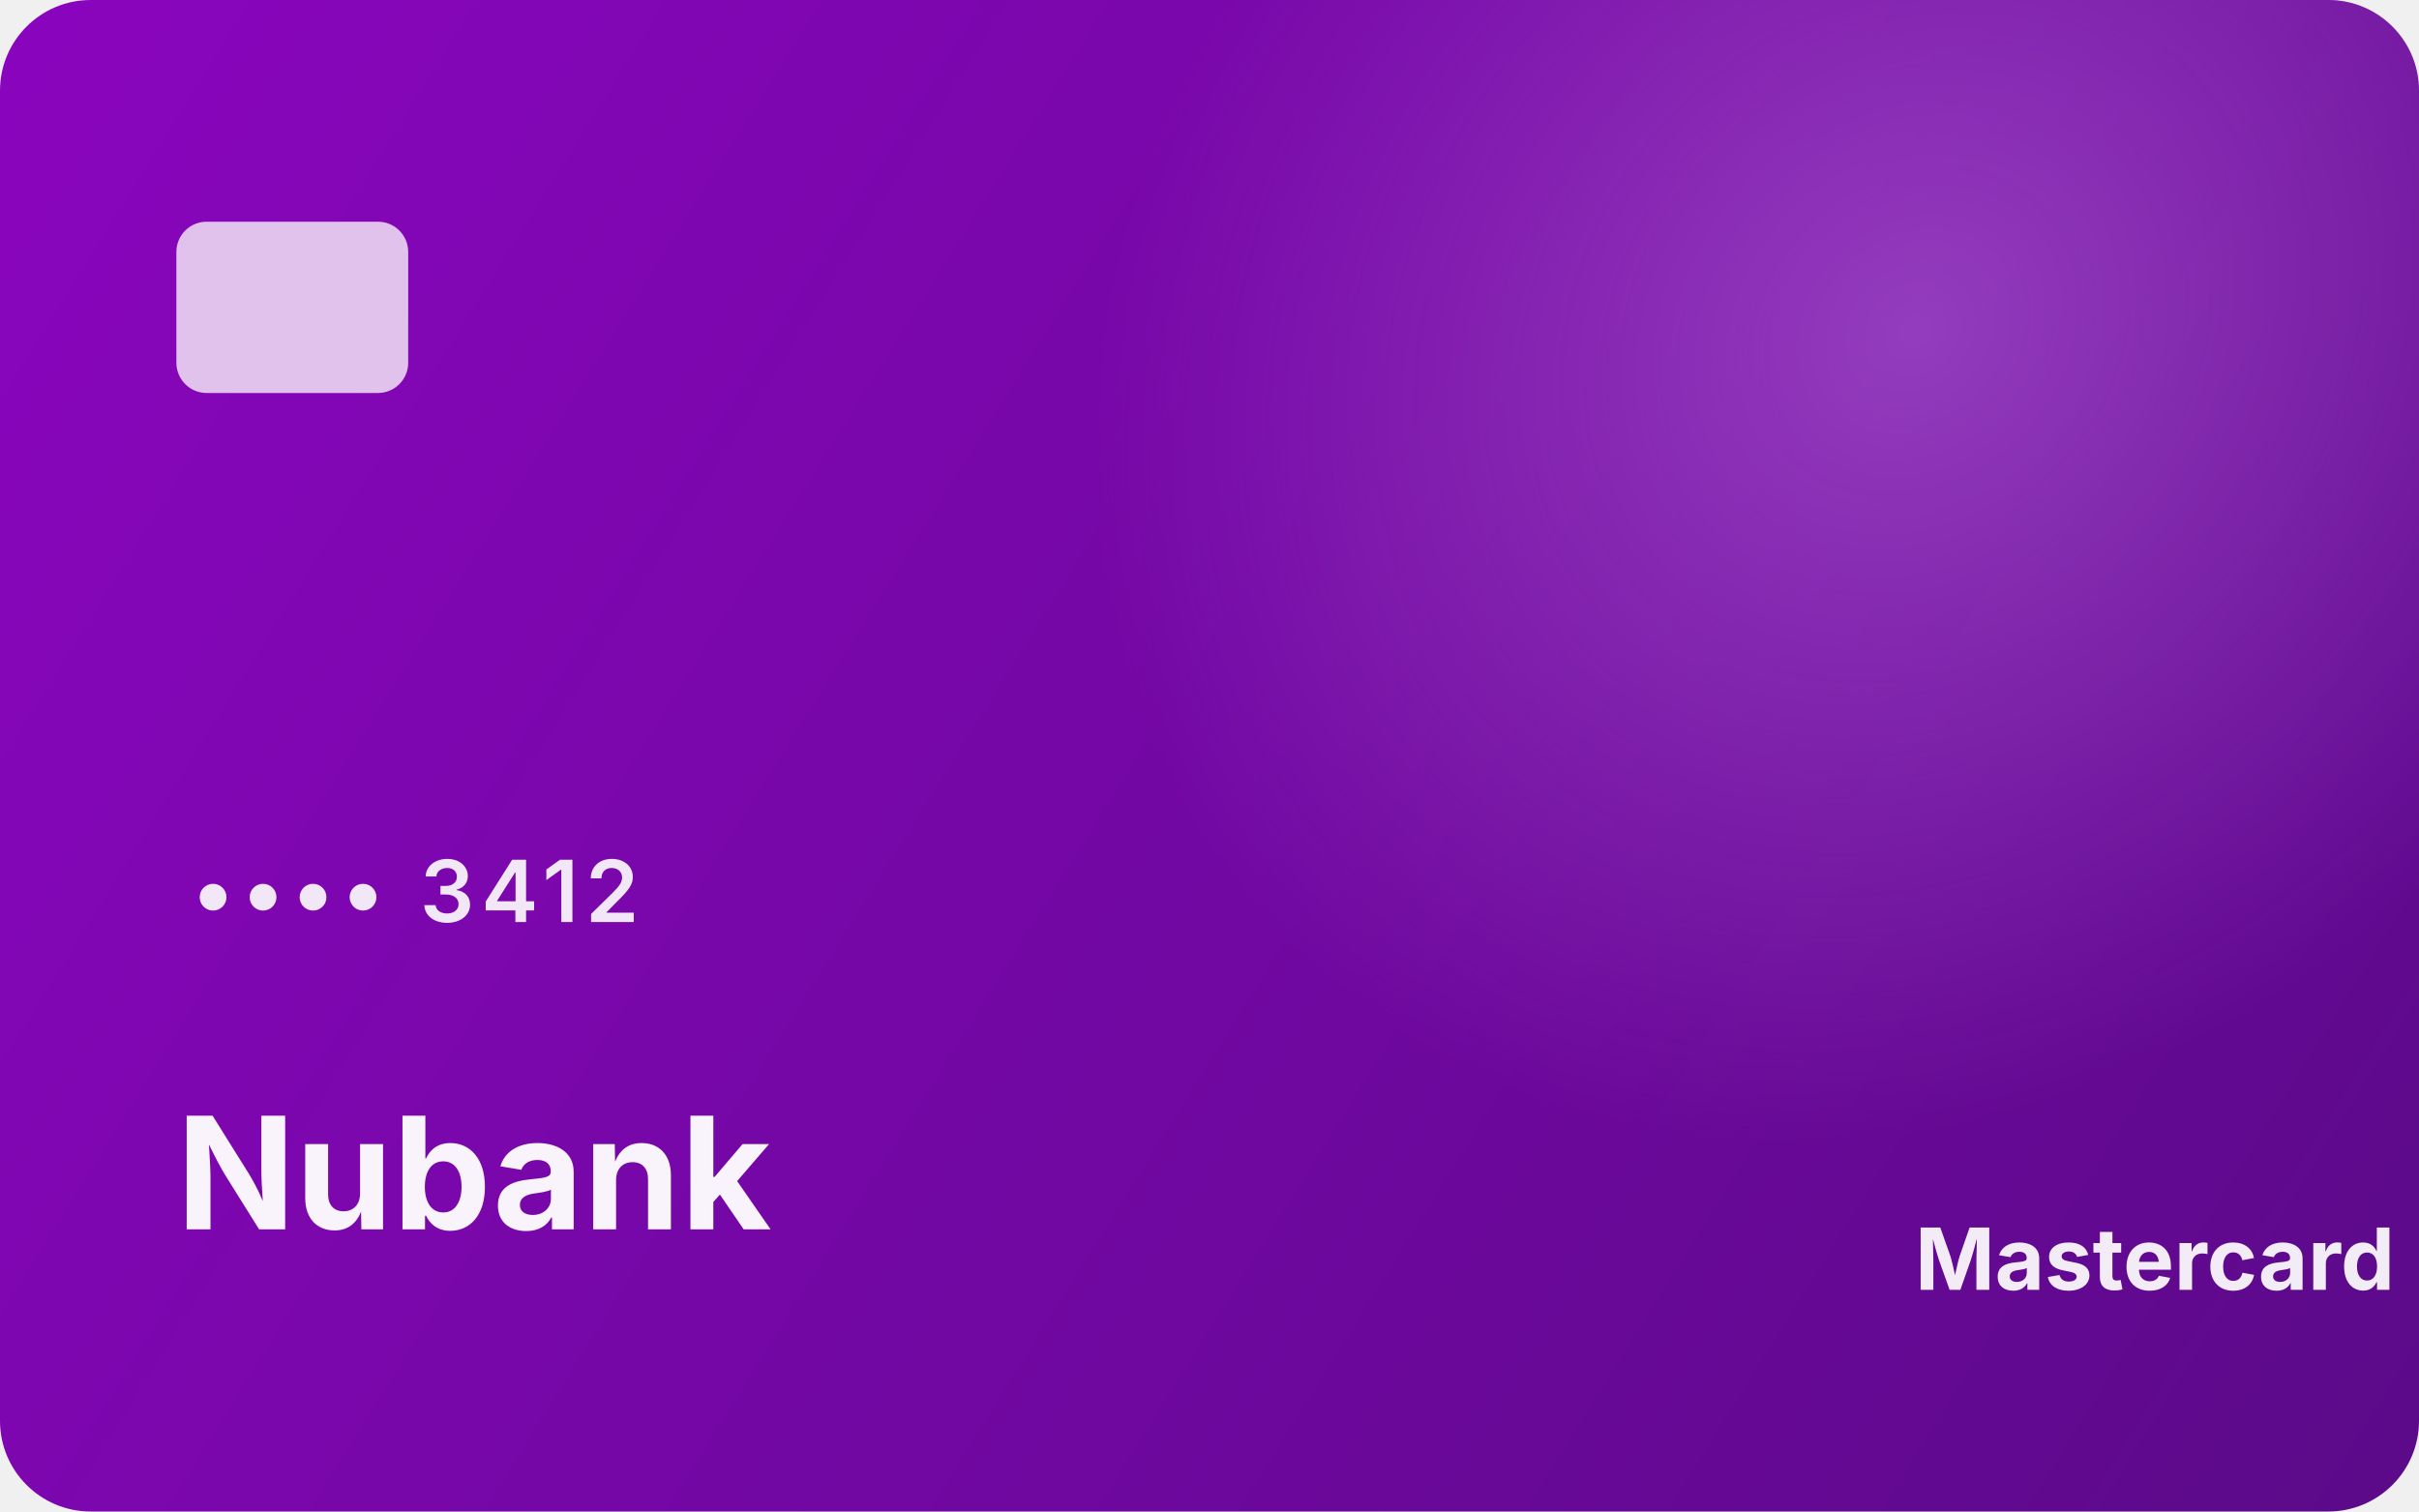
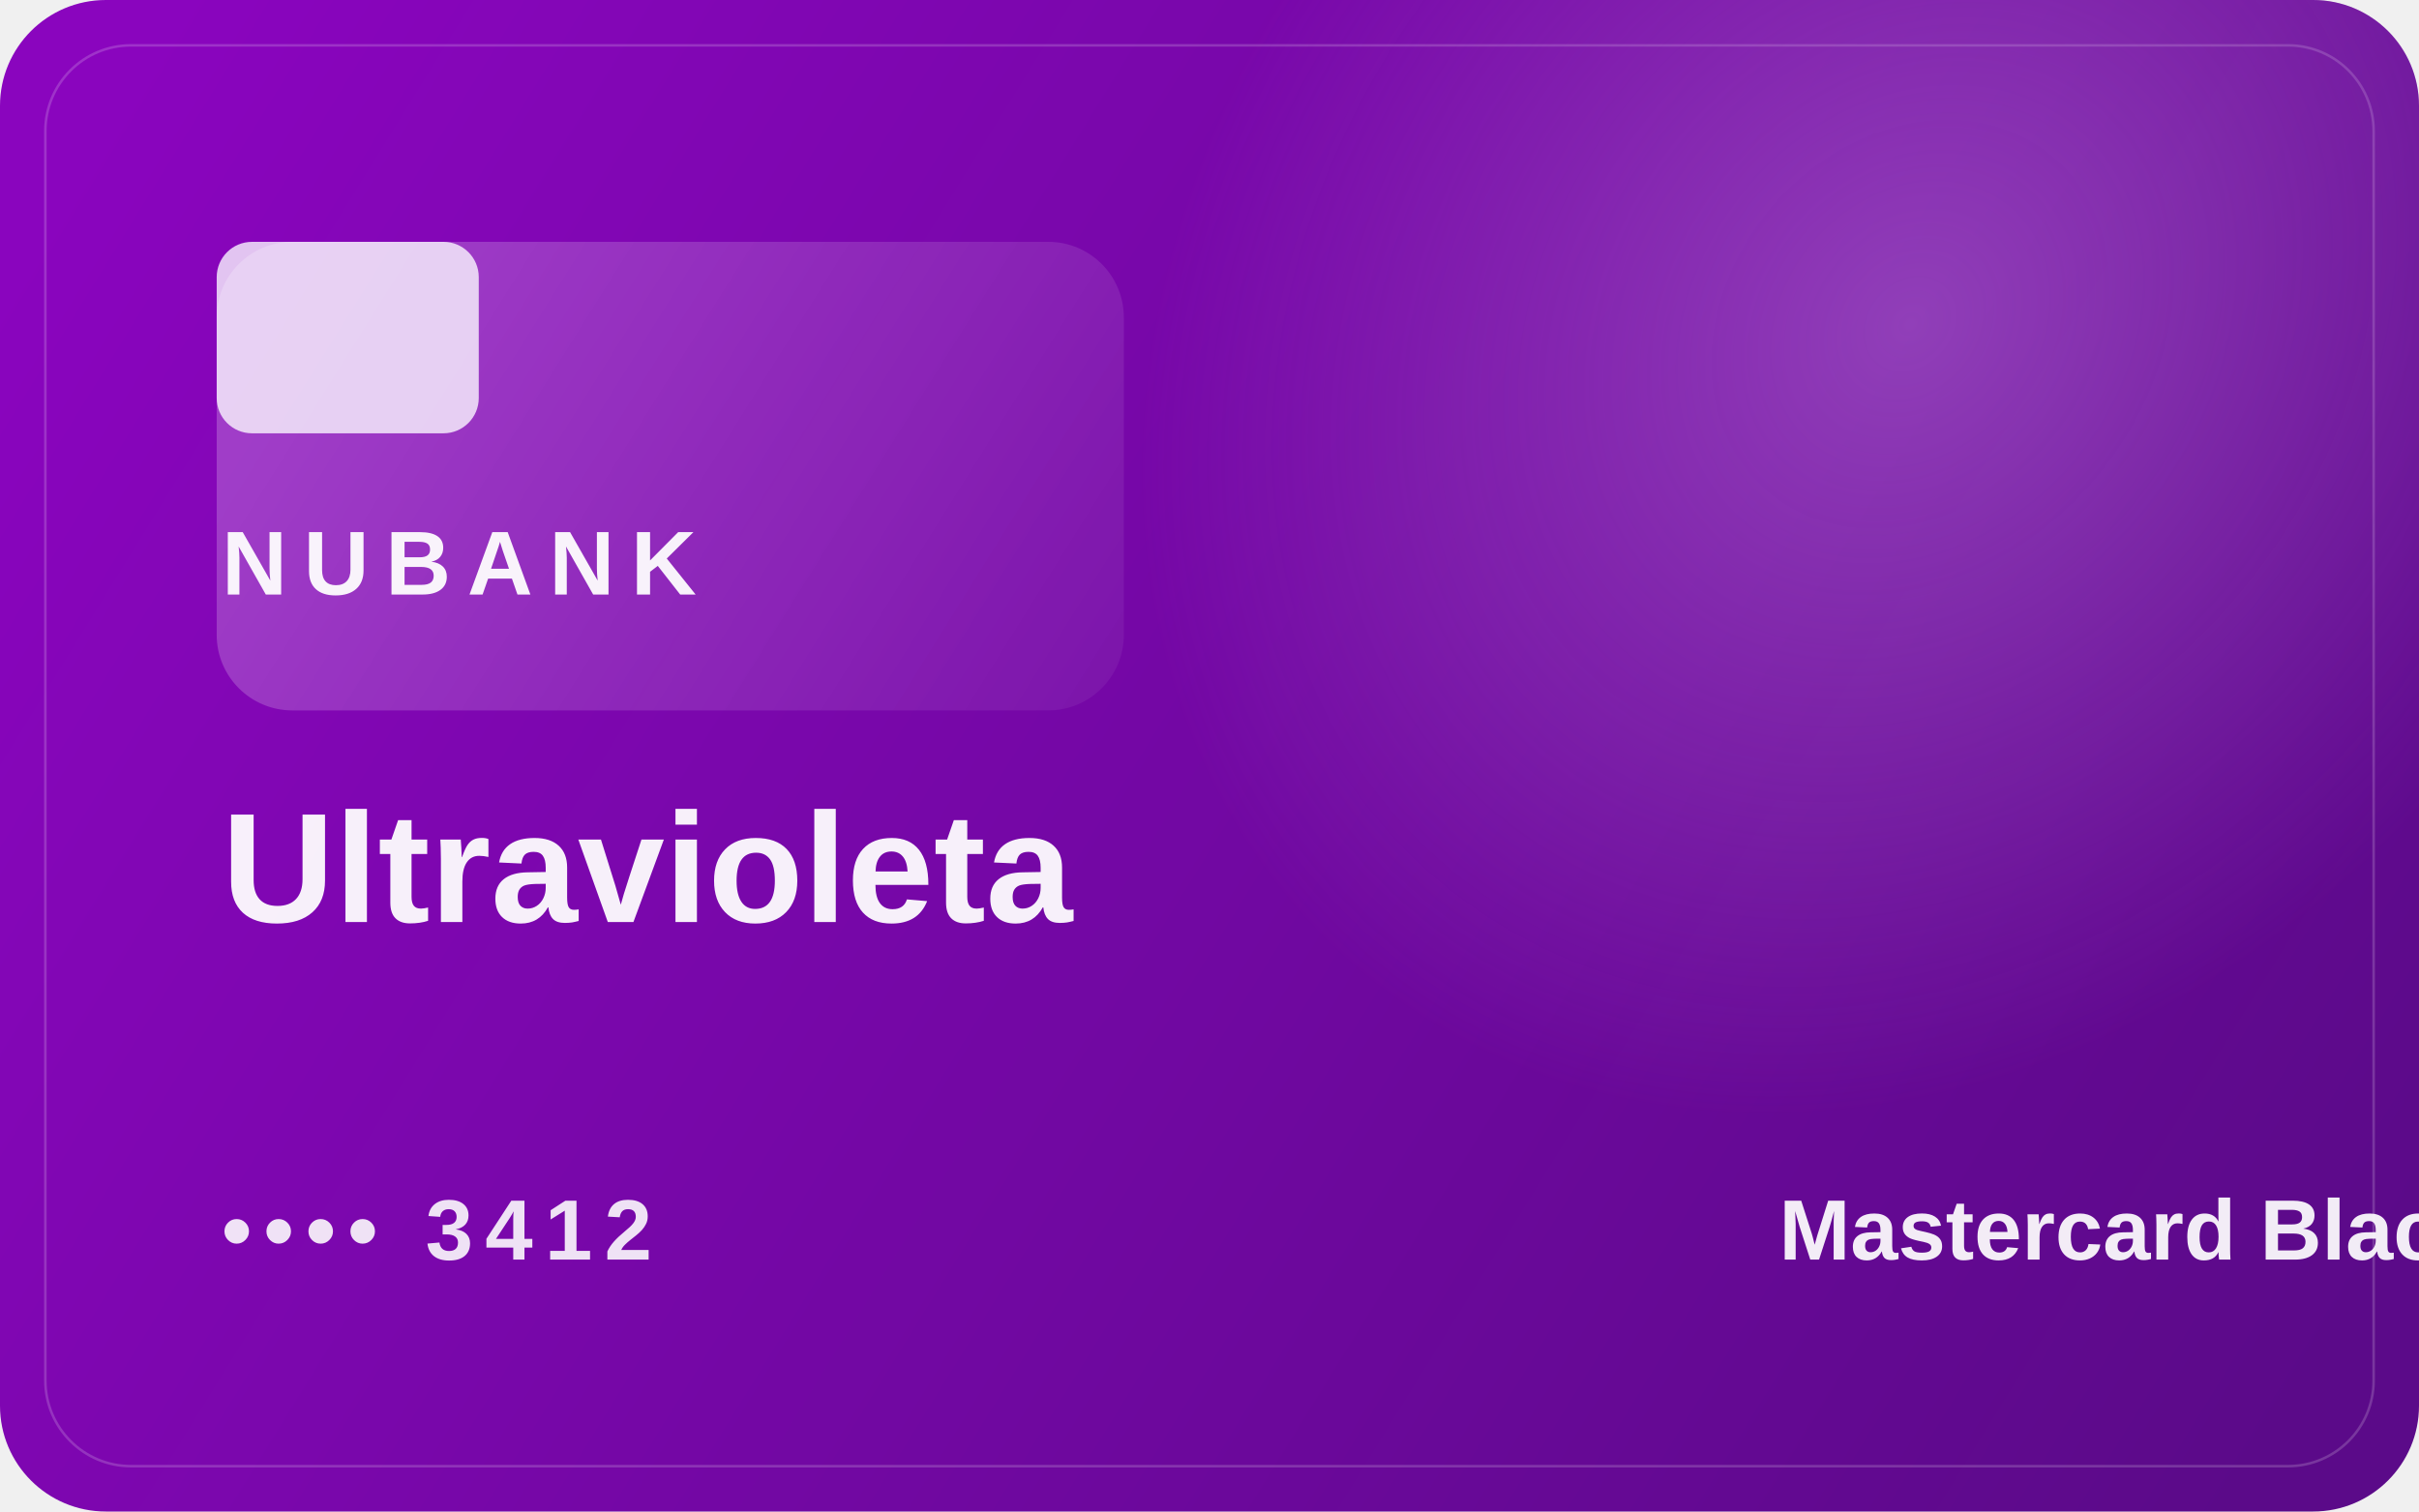
<svg xmlns="http://www.w3.org/2000/svg" width="960" height="600" viewBox="0 0 960 600" fill="none">
  <defs>
-     <linearGradient id="bg" x1="0" y1="0" x2="960" y2="600" gradientUnits="userSpaceOnUse">
+     <linearGradient id="nubank-bg" x1="48" y1="34" x2="908" y2="566" gradientUnits="userSpaceOnUse">
      <stop stop-color="#8A05BE" />
      <stop offset="1" stop-color="#5B0A89" />
    </linearGradient>
-     <radialGradient id="glow" cx="0" cy="0" r="1" gradientUnits="userSpaceOnUse" gradientTransform="translate(760 130) rotate(136.2) scale(350 300)">
-       <stop stop-color="#B467D8" stop-opacity="0.55" />
-       <stop offset="1" stop-color="#B467D8" stop-opacity="0" />
+     <radialGradient id="nubank-glow" cx="0" cy="0" r="1" gradientUnits="userSpaceOnUse" gradientTransform="translate(760 128) rotate(132) scale(340 280)">
+       <stop stop-color="#C48AE0" stop-opacity="0.42" />
+       <stop offset="1" stop-color="#C48AE0" stop-opacity="0" />
    </radialGradient>
+     <linearGradient id="nubank-shine" x1="152" y1="94" x2="536" y2="334" gradientUnits="userSpaceOnUse">
+       <stop stop-color="white" stop-opacity="0.22" />
+       <stop offset="1" stop-color="white" stop-opacity="0" />
+     </linearGradient>
  </defs>
-   <rect width="960" height="600" rx="36" fill="url(#bg)" />
-   <rect width="960" height="600" rx="36" fill="url(#glow)" />
-   <rect x="70" y="88" width="92" height="68" rx="12" fill="#EAD6F3" fill-opacity="0.9" />
-   <text x="76" y="366" fill="white" fill-opacity="0.9" font-family="Inter, Arial, sans-serif" font-size="34" font-weight="600" letter-spacing="0.08em">•••• 3412</text>
-   <text x="70" y="488" fill="white" fill-opacity="0.95" font-family="Inter, Arial, sans-serif" font-size="62" font-weight="700">Nubank</text>
-   <text x="760" y="512" fill="white" fill-opacity="0.92" font-family="Inter, Arial, sans-serif" font-size="34" font-weight="700">Mastercard</text>
+   <rect width="960" height="600" rx="42" fill="url(#nubank-bg)" />
+   <rect x="18" y="18" width="924" height="564" rx="34" stroke="rgba(255,255,255,0.18)" />
+   <rect width="960" height="600" rx="42" fill="url(#nubank-glow)" />
+   <rect x="86" y="96" width="104" height="76" rx="14" fill="#E9D5F5" fill-opacity="0.92" />
+   <rect x="86" y="96" width="360" height="186" rx="30" fill="url(#nubank-shine)" />
+   <text x="88" y="236" fill="white" fill-opacity="0.94" font-family="Arial, sans-serif" font-size="36" font-weight="700" letter-spacing="0.18em">NUBANK</text>
+   <text x="88" y="366" fill="white" fill-opacity="0.94" font-family="Arial, sans-serif" font-size="62" font-weight="700">Ultravioleta</text>
+   <text x="88" y="500" fill="white" fill-opacity="0.88" font-family="Arial, sans-serif" font-size="34" font-weight="600" letter-spacing="0.14em">•••• 3412</text>
+   <text x="706" y="500" fill="white" fill-opacity="0.92" font-family="Arial, sans-serif" font-size="34" font-weight="700">Mastercard Black</text>
</svg>
